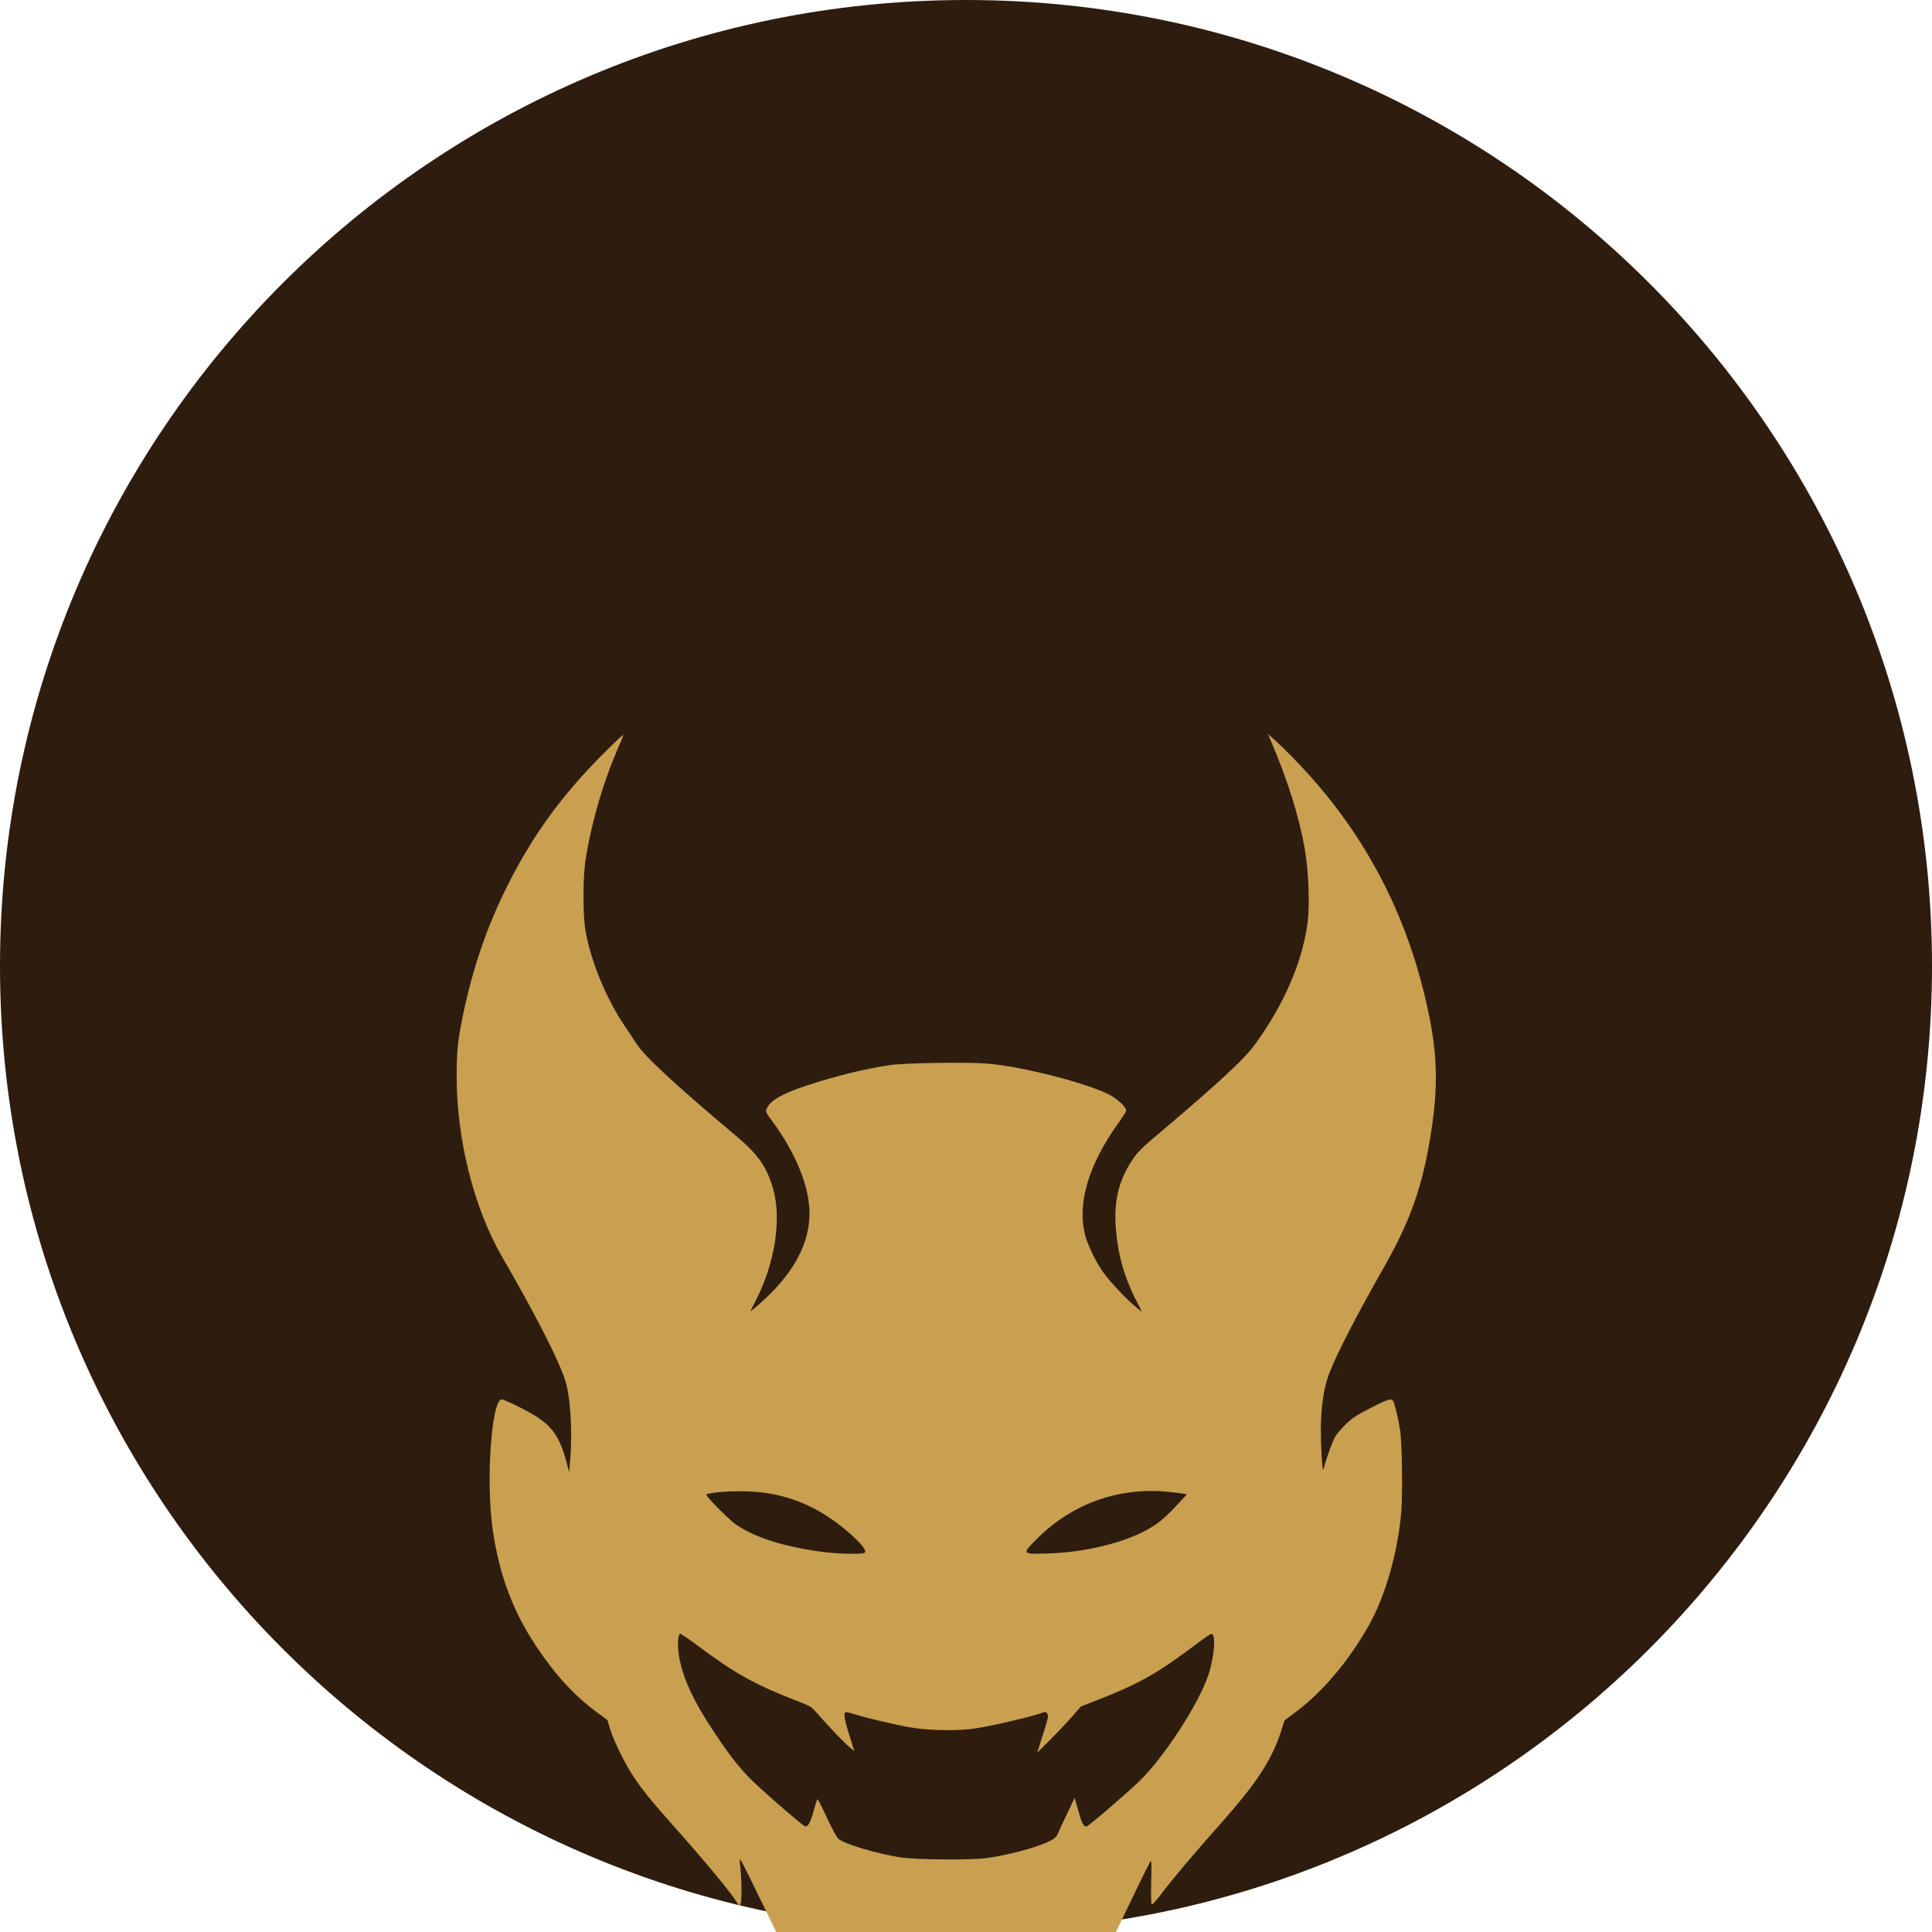
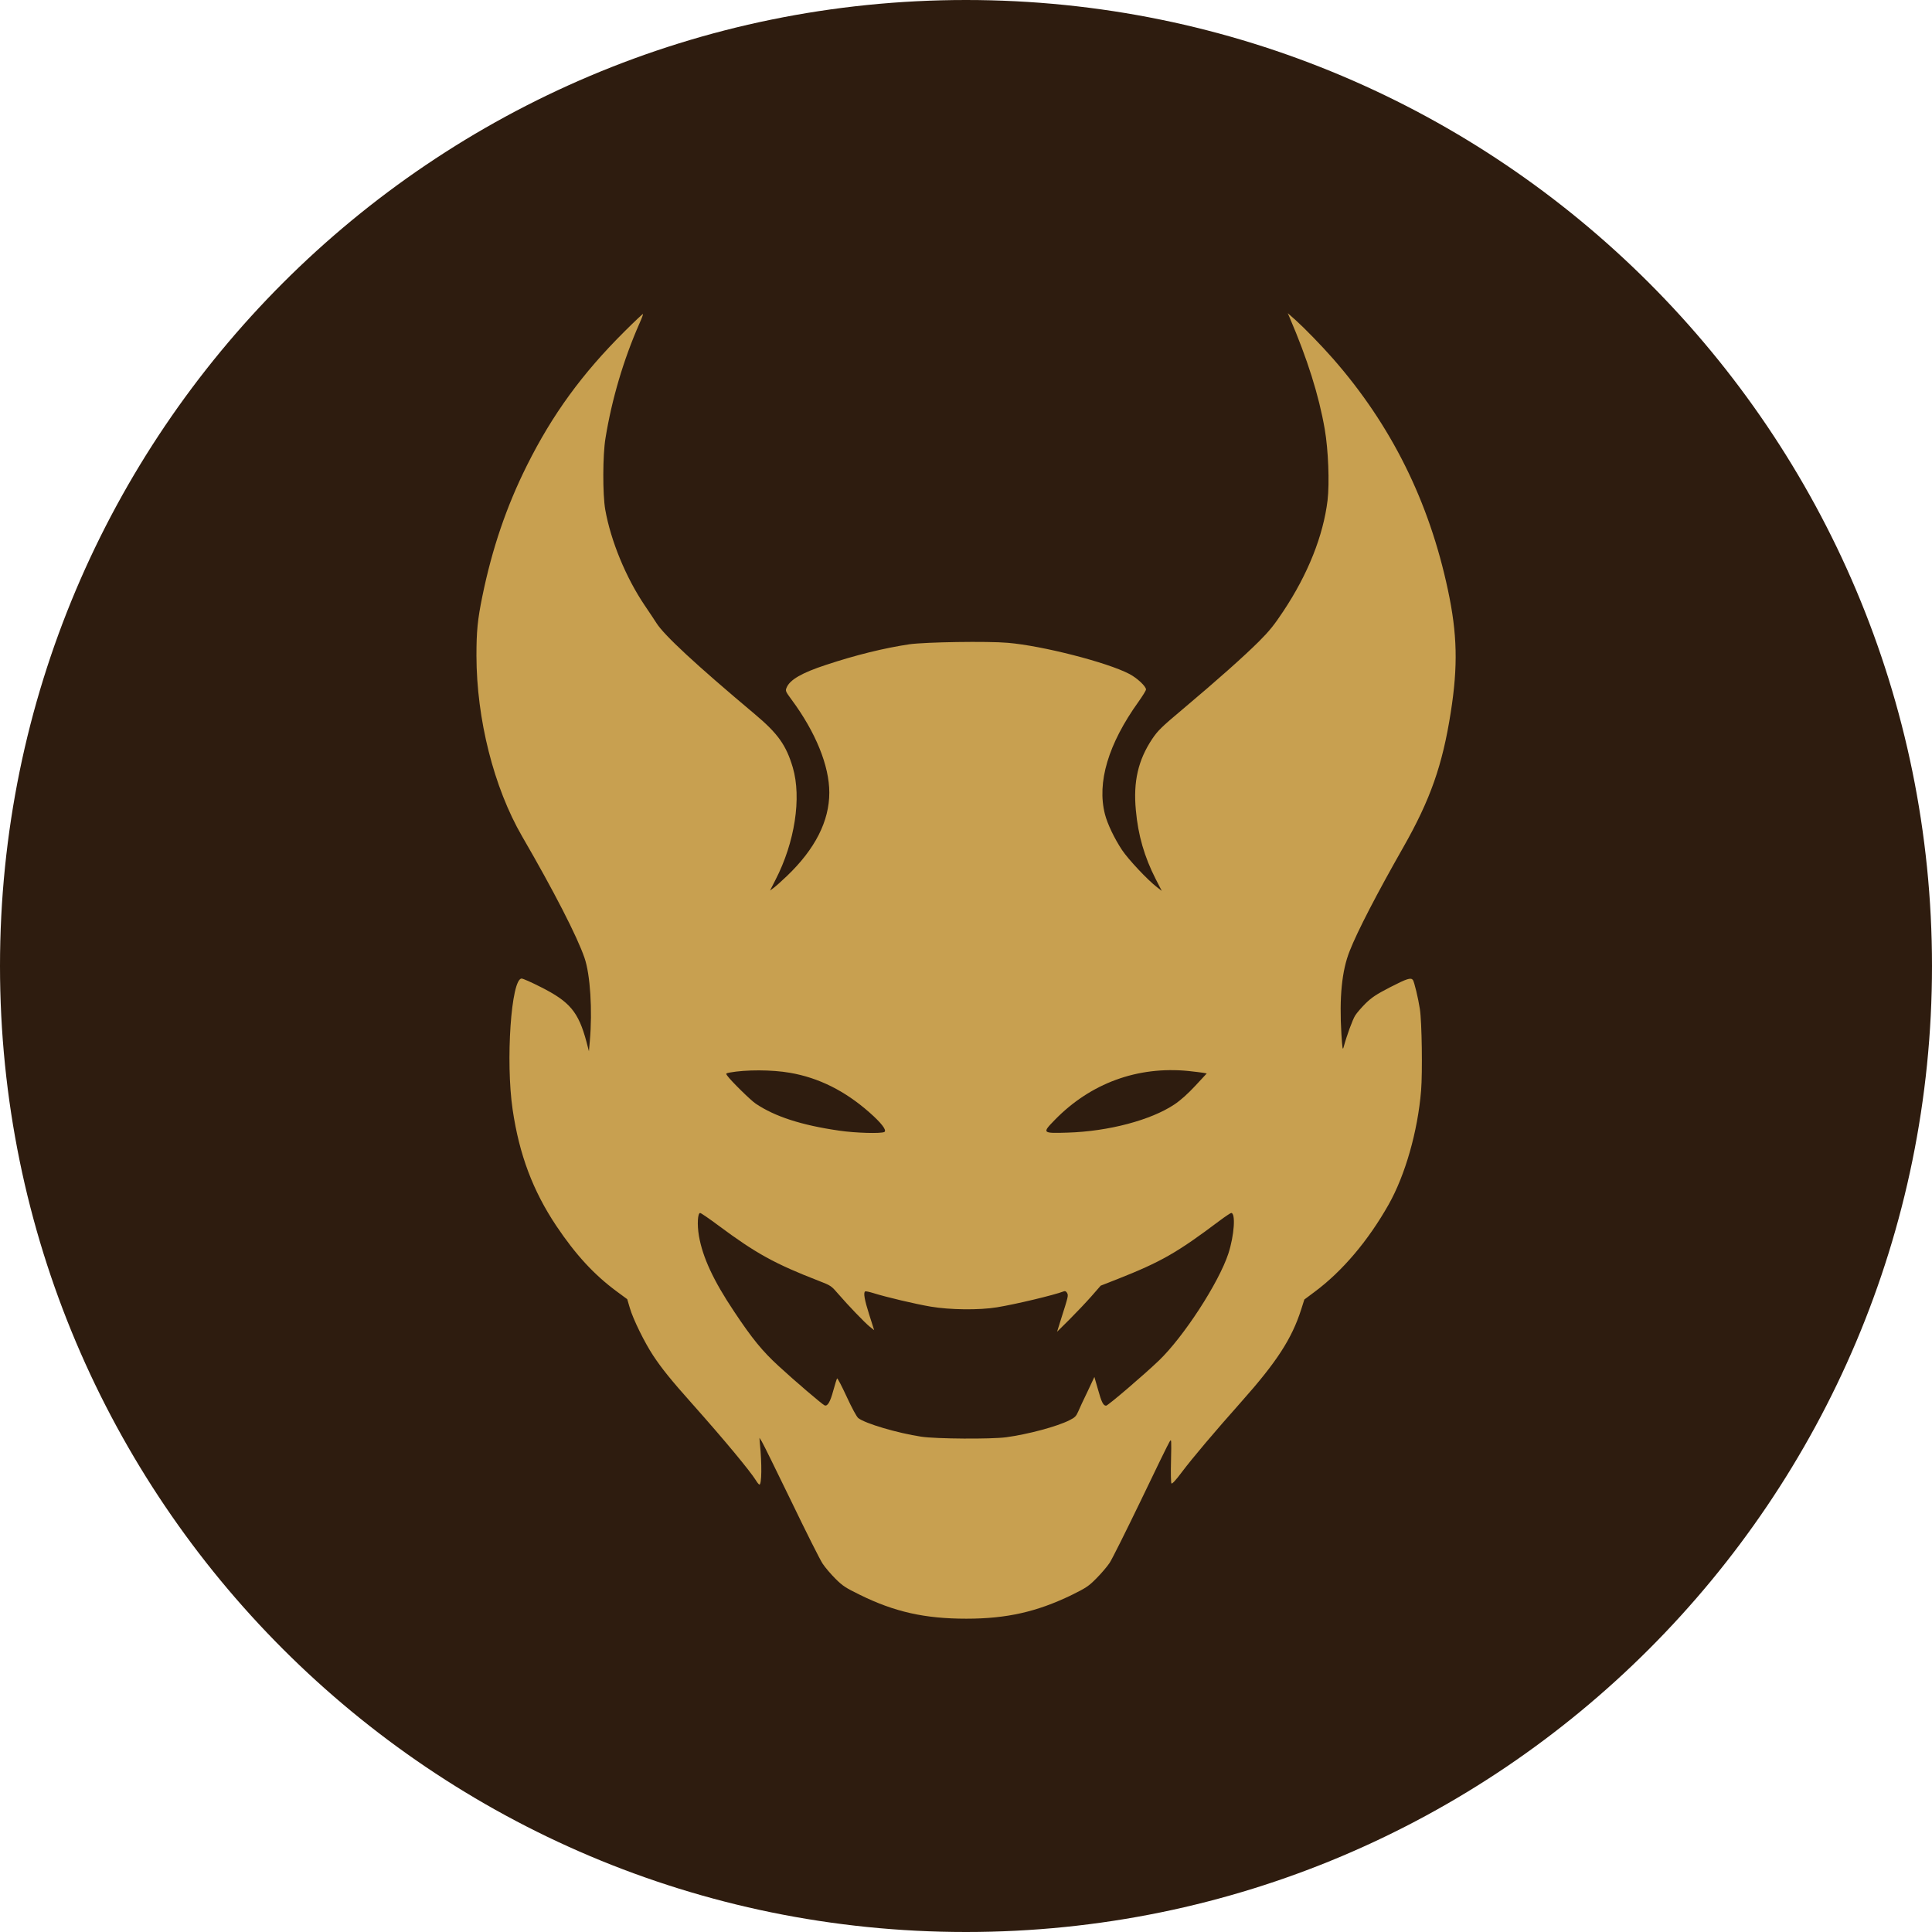
<svg xmlns="http://www.w3.org/2000/svg" version="1.0" width="1200pt" height="1200pt" viewBox="0 0 1200 1200" preserveAspectRatio="xMidYMid meet">
  <circle cx="600" cy="600" r="600" fill="#2e1c0f" />
-   <g transform="translate(167.5,1285.7) scale(0.07,-0.07)" fill="#c8a050" stroke="none">
+   <g transform="translate(179.8,1024.3) scale(0.07,-0.07)" fill="#c8a050" stroke="none">
    <path d="M2974 11693 c-378 -376 -640 -736 -866 -1188 -182 -364 -310 -739 -397 -1165 -42 -206 -52 -308 -52 -526 1 -562 154 -1169 405 -1602 282 -486 490 -891 554 -1079 51 -148 71 -464 47 -738 l-8 -90 -22 85 c-71 263 -146 354 -404 484 -82 42 -159 76 -171 76 -93 0 -143 -734 -80 -1162 59 -401 180 -722 388 -1033 171 -255 334 -432 534 -580 l95 -70 23 -78 c29 -100 131 -307 207 -422 76 -115 159 -218 348 -430 283 -318 512 -594 564 -678 12 -20 26 -37 31 -37 20 0 23 180 4 365 l-4 50 21 -33 c11 -17 128 -255 260 -527 131 -272 257 -523 280 -557 23 -35 75 -95 114 -134 63 -63 91 -81 216 -142 308 -152 577 -212 945 -212 358 0 627 61 936 211 127 63 149 77 218 147 42 42 95 104 117 137 22 33 146 282 277 553 130 272 245 507 255 522 17 28 17 23 13 -166 -3 -111 -1 -199 4 -204 6 -6 42 33 90 98 98 130 290 357 530 627 314 353 448 559 531 819 l28 88 91 68 c246 183 475 453 657 775 147 261 258 648 288 1011 13 161 7 609 -11 724 -15 98 -50 242 -62 258 -19 22 -50 13 -202 -65 -124 -64 -162 -90 -217 -143 -36 -36 -78 -84 -93 -108 -23 -37 -73 -172 -103 -282 -8 -29 -11 -9 -19 115 -20 330 4 566 73 739 69 176 240 506 476 921 240 422 348 729 421 1196 65 412 58 699 -25 1087 -167 787 -504 1465 -1022 2055 -101 115 -250 268 -330 340 l-69 61 17 -40 c156 -363 259 -688 311 -989 32 -184 43 -478 25 -632 -38 -313 -174 -655 -392 -983 -82 -124 -126 -178 -218 -270 -134 -133 -363 -337 -673 -598 -192 -161 -223 -192 -273 -266 -125 -188 -169 -379 -145 -632 20 -223 76 -415 176 -611 l54 -105 -43 33 c-83 64 -253 245 -310 330 -68 103 -129 231 -151 316 -73 283 29 625 298 1000 36 51 66 99 66 108 0 28 -79 102 -148 138 -197 103 -771 250 -1077 276 -181 16 -734 7 -875 -13 -221 -33 -475 -95 -740 -183 -214 -70 -321 -132 -349 -202 -12 -27 -10 -33 44 -106 214 -289 335 -587 335 -825 0 -253 -126 -501 -376 -740 -49 -47 -103 -95 -120 -107 l-30 -22 48 94 c172 333 233 728 154 998 -59 198 -131 300 -337 473 -524 440 -806 701 -874 810 -11 18 -57 87 -103 155 -167 247 -301 573 -350 849 -24 136 -23 485 2 635 56 345 160 697 301 1017 20 44 34 82 32 85 -2 2 -76 -67 -163 -154z m1466 -6579 c256 -44 488 -160 705 -351 106 -93 157 -159 134 -174 -26 -16 -258 -10 -404 12 -333 48 -569 125 -738 239 -44 29 -223 205 -253 249 -14 19 -12 20 22 27 142 26 374 26 534 -2z m3535 16 c54 -6 114 -13 132 -16 l32 -6 -102 -110 c-66 -71 -131 -129 -185 -165 -208 -139 -584 -239 -947 -250 -227 -7 -229 -5 -114 113 317 325 733 478 1184 434z m-4169 -1371 c333 -248 502 -341 895 -493 103 -40 107 -43 169 -115 87 -101 236 -256 280 -291 l38 -30 -44 138 c-42 132 -53 195 -36 206 5 3 38 -4 73 -15 119 -37 373 -97 509 -120 171 -29 430 -32 588 -6 170 28 505 108 594 142 11 4 20 -1 28 -15 12 -23 11 -28 -55 -235 l-34 -109 110 109 c61 61 148 153 194 205 l83 95 148 58 c387 153 529 234 904 516 52 39 100 71 106 71 41 0 27 -200 -25 -360 -85 -259 -397 -739 -617 -950 -136 -130 -452 -400 -468 -400 -25 0 -41 32 -72 144 l-32 111 -61 -130 c-35 -71 -72 -152 -83 -178 -18 -41 -29 -52 -77 -76 -110 -56 -369 -125 -561 -151 -133 -18 -622 -15 -754 5 -211 32 -496 116 -559 165 -14 11 -56 88 -103 190 -43 93 -81 166 -85 162 -3 -4 -19 -53 -34 -109 -27 -100 -51 -141 -77 -130 -19 7 -265 217 -408 349 -143 131 -235 243 -395 484 -184 275 -279 481 -312 671 -17 101 -11 203 11 203 7 0 80 -50 162 -111z" />
  </g>
</svg>
